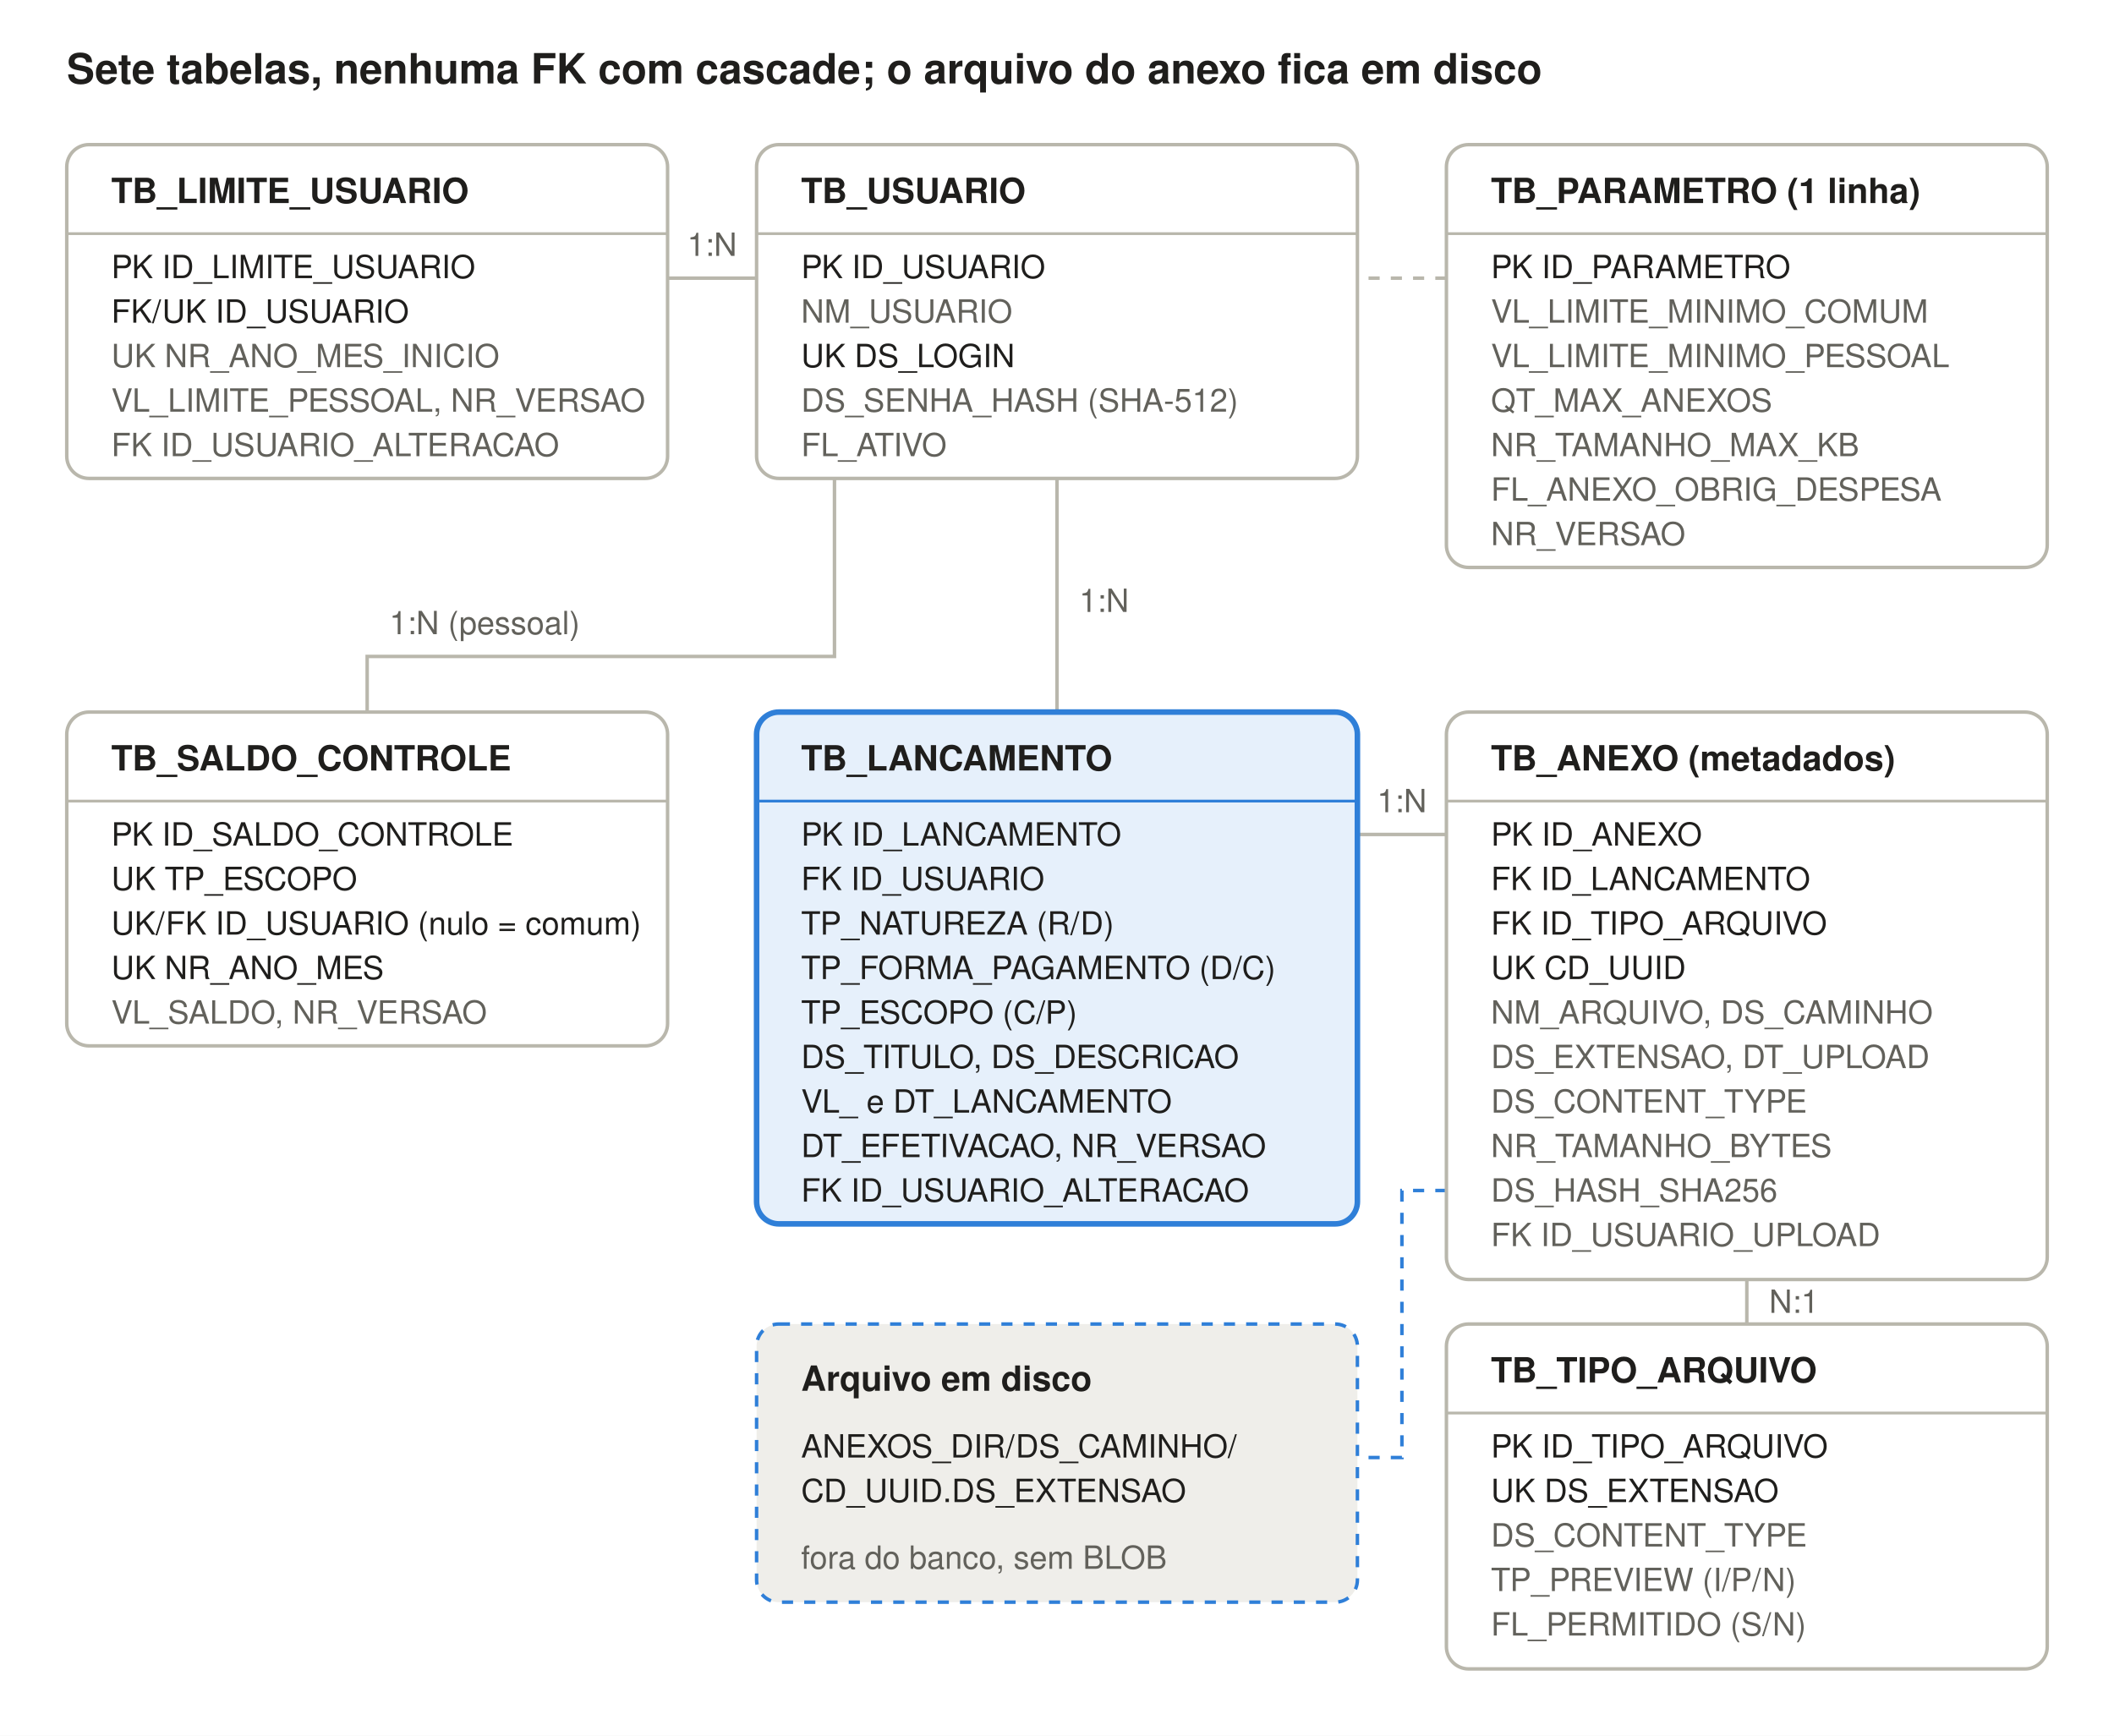
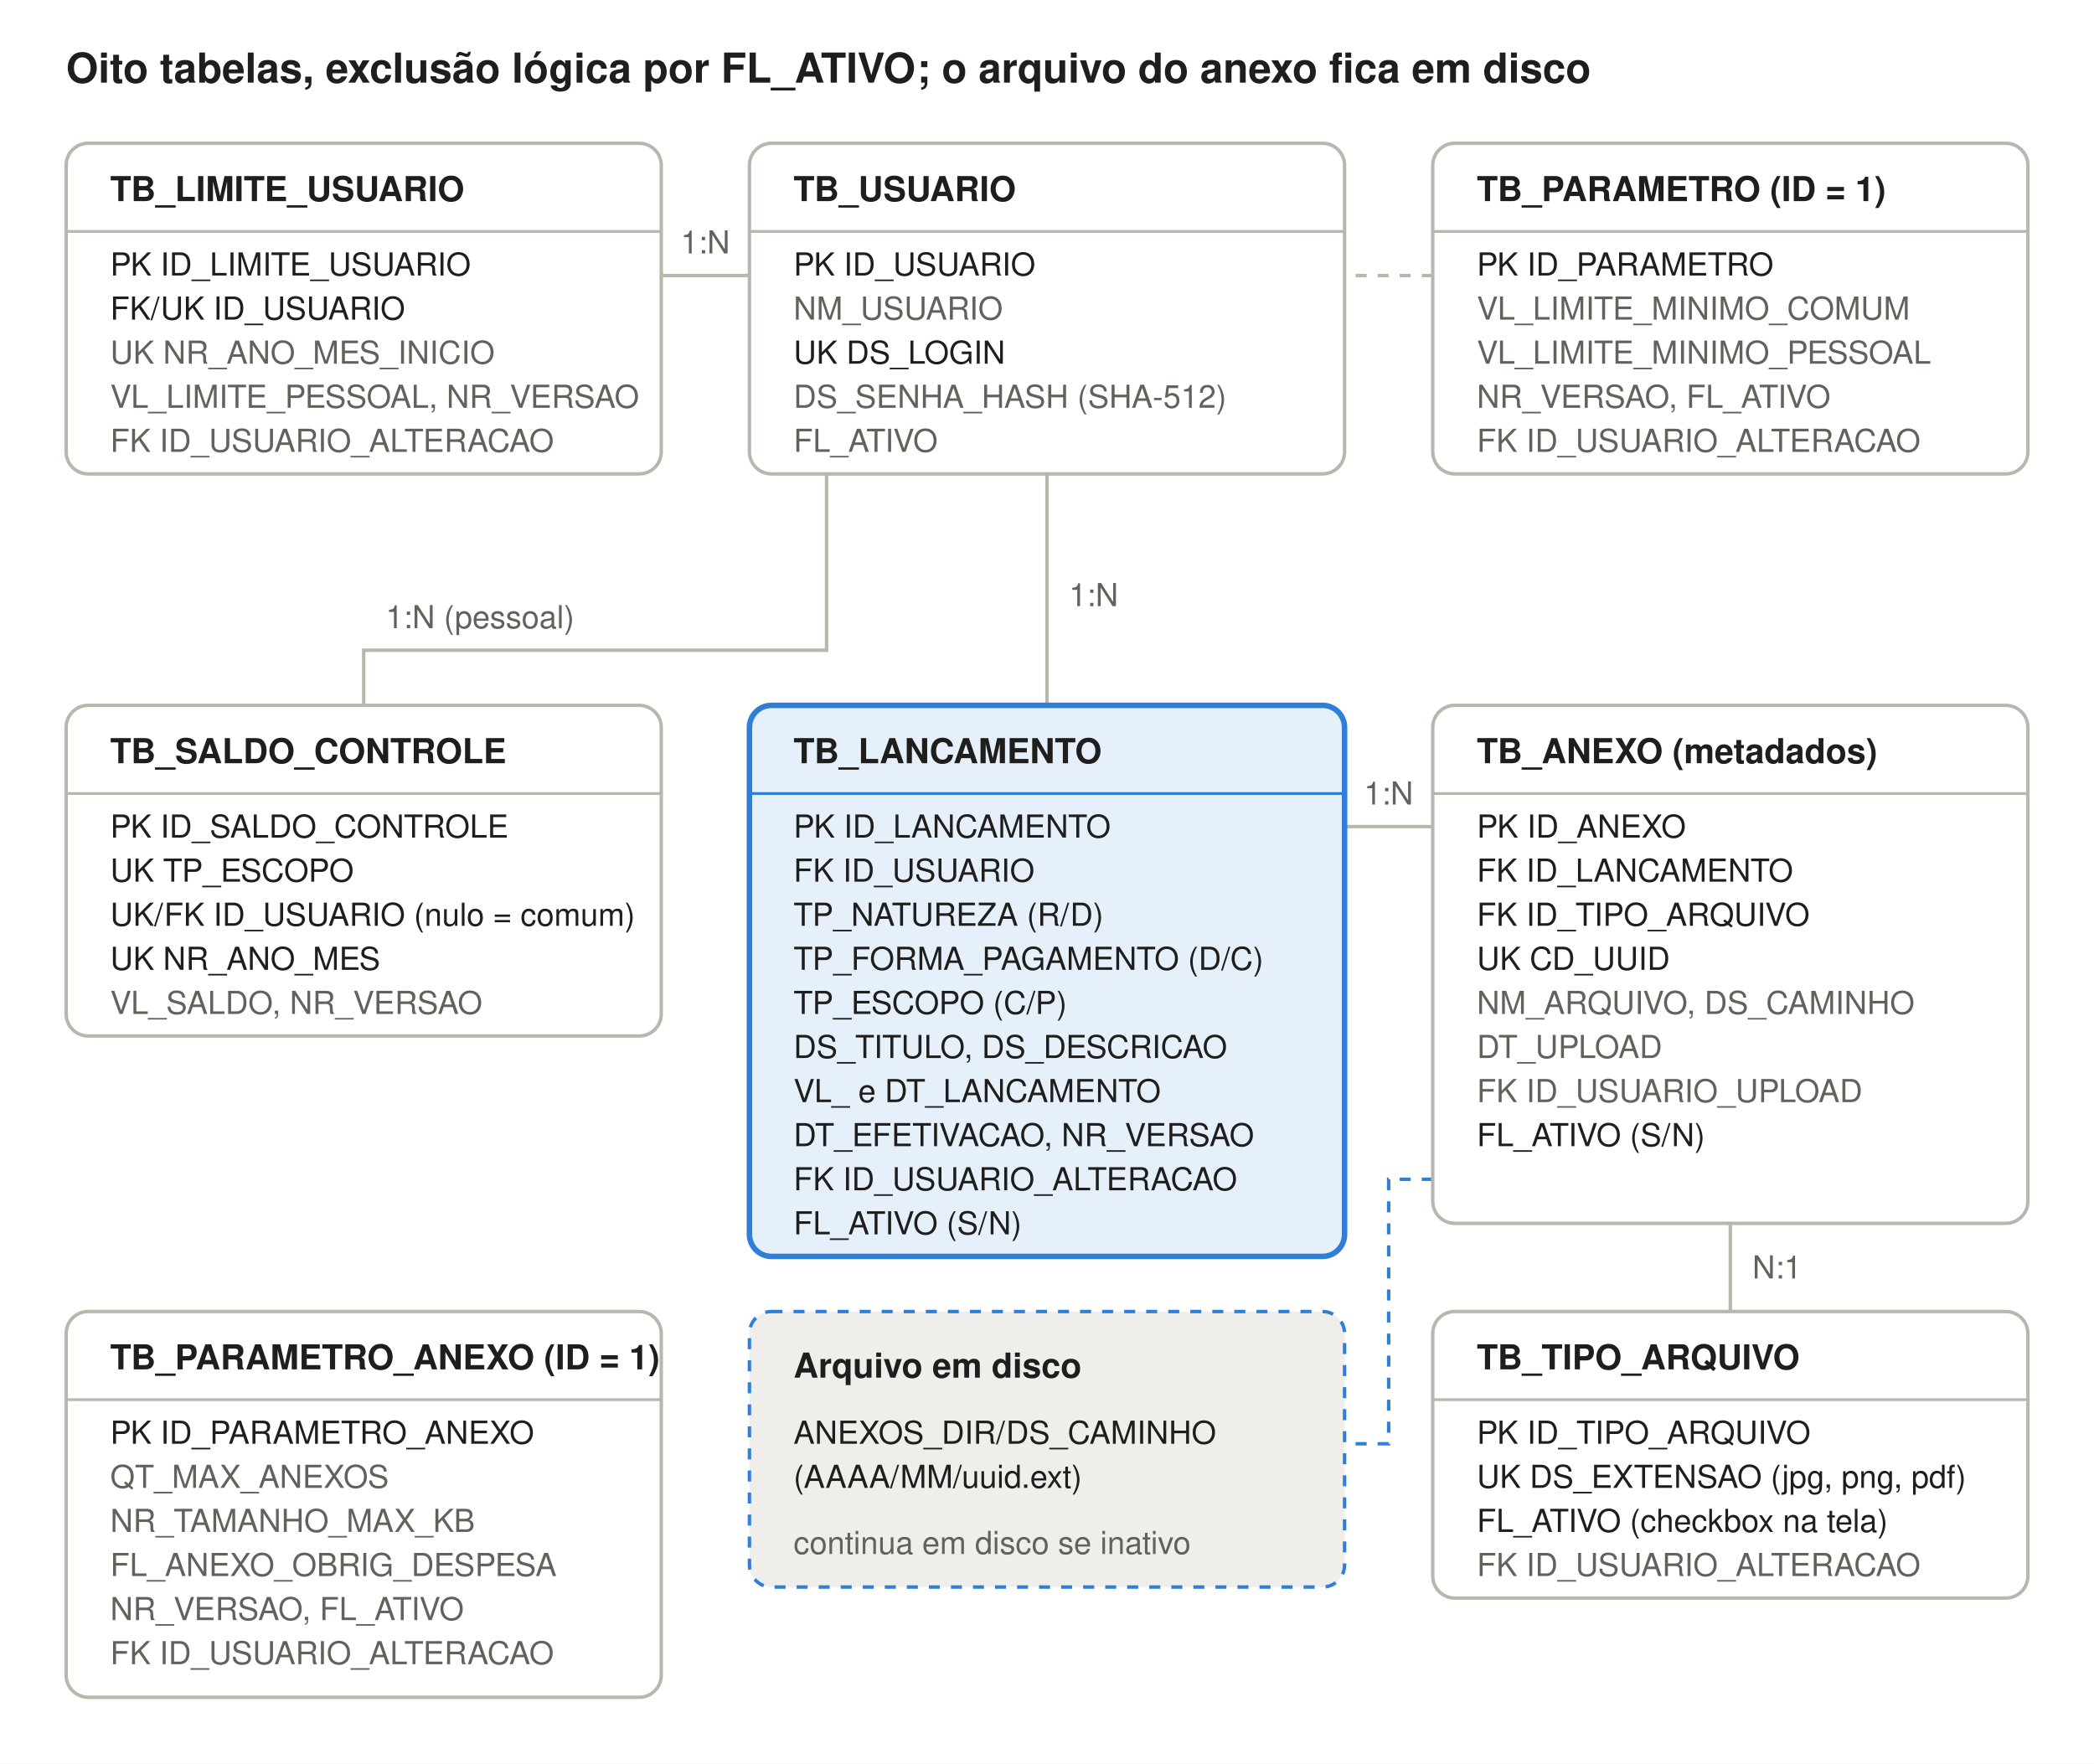
- <svg xmlns="http://www.w3.org/2000/svg" width="760" height="624" font-family="Segoe UI, Helvetica, Arial, sans-serif" viewBox="0 0 760 624" role="img" aria-label="Sete tabelas, nenhuma FK com cascade; o arquivo do anexo fica em disco" font-size="11.5">
+ <svg xmlns="http://www.w3.org/2000/svg" width="760" height="640" font-family="Segoe UI, Helvetica, Arial, sans-serif" viewBox="0 0 760 640" role="img" aria-label="Oito tabelas, exclusão lógica por FL_ATIVO; o arquivo do anexo fica em disco" font-size="11.5">
  <rect width="100%" height="100%" fill="#FFFFFF" />
-   <text data-claude-text-id="title" x="24" y="30" font-size="15" font-weight="600" fill="#1F1E1C">Sete tabelas, nenhuma FK com cascade; o arquivo do anexo fica em disco</text>
+   <text data-claude-text-id="title" x="24" y="30" font-size="15" font-weight="600" fill="#1F1E1C">Oito tabelas, exclusão lógica por FL_ATIVO; o arquivo do anexo fica em disco</text>
  <g data-claude-anchor="relacionamentos" fill="none" stroke="#B9B7AC" stroke-width="1.25">
    <path d="M272 100H240" />
    <path d="M380 172V256" />
    <path d="M488 300H520" />
    <path d="M300 172V236H132V256" />
    <path d="M520 100H488" stroke-dasharray="4 4" />
-     <path d="M628 460V476" />
+     <path d="M628 444V476" />
  </g>
  <g data-claude-anchor="ligacao-disco" fill="none" stroke="#2F7FD8" stroke-width="1.25" stroke-dasharray="4 4">
    <path d="M520 428H504V524H488" />
  </g>
  <text data-claude-text-id="r-limite" x="256" y="92" text-anchor="middle" fill="#62615B">1:N</text>
  <text data-claude-text-id="r-lanc" x="388" y="220" fill="#62615B">1:N</text>
  <text data-claude-text-id="r-anexo" x="504" y="292" text-anchor="middle" fill="#62615B">1:N</text>
  <text data-claude-text-id="r-saldo" x="140" y="228" fill="#62615B">1:N (pessoal)</text>
-   <text data-claude-text-id="r-tipo" x="636" y="472" fill="#62615B">N:1</text>
+   <text data-claude-text-id="r-tipo" x="636" y="464" fill="#62615B">N:1</text>
  <g data-claude-anchor="tb-limite-usuario">
    <g>
      <rect x="24" y="52" width="216" height="120" rx="8" fill="none" fill-opacity="1" stroke="#B9B7AC" stroke-width="1.25" />
      <line x1="24" x2="240" y1="84" y2="84" stroke="#B9B7AC" stroke-width="1" />
    </g>
    <text data-claude-text-id="lim-nome" x="40" y="73" font-size="12.5" font-weight="600" fill="#1F1E1C">TB_LIMITE_USUARIO</text>
    <text data-claude-text-id="lim-1" x="40" y="100" fill="#1F1E1C">PK ID_LIMITE_USUARIO</text>
    <text data-claude-text-id="lim-2" x="40" y="116" fill="#1F1E1C">FK/UK ID_USUARIO</text>
    <text data-claude-text-id="lim-3" x="40" y="132" fill="#62615B">UK NR_ANO_MES_INICIO</text>
    <text data-claude-text-id="lim-4" x="40" y="148" fill="#62615B">VL_LIMITE_PESSOAL, NR_VERSAO</text>
    <text data-claude-text-id="lim-5" x="40" y="164" fill="#62615B">FK ID_USUARIO_ALTERACAO</text>
  </g>
  <g data-claude-anchor="tb-usuario">
    <g>
      <rect x="272" y="52" width="216" height="120" rx="8" fill="none" fill-opacity="1" stroke="#B9B7AC" stroke-width="1.25" />
      <line x1="272" x2="488" y1="84" y2="84" stroke="#B9B7AC" stroke-width="1" />
    </g>
    <text data-claude-text-id="usu-nome" x="288" y="73" font-size="12.5" font-weight="600" fill="#1F1E1C">TB_USUARIO</text>
    <text data-claude-text-id="usu-1" x="288" y="100" fill="#1F1E1C">PK ID_USUARIO</text>
    <text data-claude-text-id="usu-2" x="288" y="116" fill="#62615B">NM_USUARIO</text>
    <text data-claude-text-id="usu-3" x="288" y="132" fill="#1F1E1C">UK DS_LOGIN</text>
    <text data-claude-text-id="usu-4" x="288" y="148" fill="#62615B">DS_SENHA_HASH (SHA-512)</text>
    <text data-claude-text-id="usu-5" x="288" y="164" fill="#62615B">FL_ATIVO</text>
  </g>
  <g data-claude-anchor="tb-parametro">
    <g>
-       <rect x="520" y="52" width="216" height="152" rx="8" fill="none" fill-opacity="1" stroke="#B9B7AC" stroke-width="1.25" />
+       <rect x="520" y="52" width="216" height="120" rx="8" fill="none" fill-opacity="1" stroke="#B9B7AC" stroke-width="1.25" />
      <line x1="520" x2="736" y1="84" y2="84" stroke="#B9B7AC" stroke-width="1" />
    </g>
-     <text data-claude-text-id="par-nome" x="536" y="73" font-size="12.5" font-weight="600" fill="#1F1E1C">TB_PARAMETRO (1 linha)</text>
+     <text data-claude-text-id="par-nome" x="536" y="73" font-size="12.5" font-weight="600" fill="#1F1E1C">TB_PARAMETRO (ID = 1)</text>
    <text data-claude-text-id="par-1" x="536" y="100" fill="#1F1E1C">PK ID_PARAMETRO</text>
    <text data-claude-text-id="par-2" x="536" y="116" fill="#62615B">VL_LIMITE_MINIMO_COMUM</text>
    <text data-claude-text-id="par-3" x="536" y="132" fill="#62615B">VL_LIMITE_MINIMO_PESSOAL</text>
-     <text data-claude-text-id="par-4" x="536" y="148" fill="#62615B">QT_MAX_ANEXOS</text>
-     <text data-claude-text-id="par-5" x="536" y="164" fill="#62615B">NR_TAMANHO_MAX_KB</text>
-     <text data-claude-text-id="par-7" x="536" y="180" fill="#62615B">FL_ANEXO_OBRIG_DESPESA</text>
-     <text data-claude-text-id="par-8" x="536" y="196" fill="#62615B">NR_VERSAO</text>
+     <text data-claude-text-id="par-8" x="536" y="148" fill="#62615B">NR_VERSAO, FL_ATIVO</text>
+     <text data-claude-text-id="par-9" x="536" y="164" fill="#62615B">FK ID_USUARIO_ALTERACAO</text>
  </g>
  <g data-claude-anchor="tb-saldo-controle">
    <g>
      <rect x="24" y="256" width="216" height="120" rx="8" fill="none" fill-opacity="1" stroke="#B9B7AC" stroke-width="1.25" />
      <line x1="24" x2="240" y1="288" y2="288" stroke="#B9B7AC" stroke-width="1" />
    </g>
    <text data-claude-text-id="sal-nome" x="40" y="277" font-size="12.5" font-weight="600" fill="#1F1E1C">TB_SALDO_CONTROLE</text>
    <text data-claude-text-id="sal-1" x="40" y="304" fill="#1F1E1C">PK ID_SALDO_CONTROLE</text>
    <text data-claude-text-id="sal-2" x="40" y="320" fill="#1F1E1C">UK TP_ESCOPO</text>
    <text data-claude-text-id="sal-3" x="40" y="336" fill="#1F1E1C">UK/FK ID_USUARIO (nulo = comum)</text>
    <text data-claude-text-id="sal-4" x="40" y="352" fill="#1F1E1C">UK NR_ANO_MES</text>
    <text data-claude-text-id="sal-5" x="40" y="368" fill="#62615B">VL_SALDO, NR_VERSAO</text>
  </g>
  <g data-claude-anchor="tb-lancamento">
    <g>
-       <rect x="272" y="256" width="216" height="184" rx="8" fill="#2F7FD8" fill-opacity="0.12" stroke="#2F7FD8" stroke-width="2" />
+       <rect x="272" y="256" width="216" height="200" rx="8" fill="#2F7FD8" fill-opacity="0.12" stroke="#2F7FD8" stroke-width="2" />
      <line x1="272" x2="488" y1="288" y2="288" stroke="#2F7FD8" stroke-width="1" />
    </g>
    <text data-claude-text-id="lan-nome" x="288" y="277" font-size="12.5" font-weight="600" fill="#1F1E1C">TB_LANCAMENTO</text>
    <text data-claude-text-id="lan-1" x="288" y="304" fill="#1F1E1C">PK ID_LANCAMENTO</text>
    <text data-claude-text-id="lan-2" x="288" y="320" fill="#1F1E1C">FK ID_USUARIO</text>
    <text data-claude-text-id="lan-3" x="288" y="336" fill="#1F1E1C">TP_NATUREZA (R/D)</text>
    <text data-claude-text-id="lan-4" x="288" y="352" fill="#1F1E1C">TP_FORMA_PAGAMENTO (D/C)</text>
    <text data-claude-text-id="lan-5" x="288" y="368" fill="#1F1E1C">TP_ESCOPO (C/P)</text>
    <text data-claude-text-id="lan-6" x="288" y="384" fill="#1F1E1C">DS_TITULO, DS_DESCRICAO</text>
    <text data-claude-text-id="lan-7" x="288" y="400" fill="#1F1E1C">VL_ e DT_LANCAMENTO</text>
    <text data-claude-text-id="lan-8" x="288" y="416" fill="#1F1E1C">DT_EFETIVACAO, NR_VERSAO</text>
    <text data-claude-text-id="lan-9" x="288" y="432" fill="#1F1E1C">FK ID_USUARIO_ALTERACAO</text>
+     <text data-claude-text-id="lan-10" x="288" y="448" fill="#1F1E1C">FL_ATIVO (S/N)</text>
  </g>
  <g data-claude-anchor="tb-anexo">
    <g>
-       <rect x="520" y="256" width="216" height="204" rx="8" fill="none" fill-opacity="1" stroke="#B9B7AC" stroke-width="1.25" />
+       <rect x="520" y="256" width="216" height="188" rx="8" fill="none" fill-opacity="1" stroke="#B9B7AC" stroke-width="1.25" />
      <line x1="520" x2="736" y1="288" y2="288" stroke="#B9B7AC" stroke-width="1" />
    </g>
    <text data-claude-text-id="anx-nome" x="536" y="277" font-size="12.5" font-weight="600" fill="#1F1E1C">TB_ANEXO (metadados)</text>
    <text data-claude-text-id="anx-1" x="536" y="304" fill="#1F1E1C">PK ID_ANEXO</text>
    <text data-claude-text-id="anx-2" x="536" y="320" fill="#1F1E1C">FK ID_LANCAMENTO</text>
    <text data-claude-text-id="anx-7" x="536" y="336" fill="#1F1E1C">FK ID_TIPO_ARQUIVO</text>
    <text data-claude-text-id="anx-8" x="536" y="352" fill="#1F1E1C">UK CD_UUID</text>
    <text data-claude-text-id="anx-3" x="536" y="368" fill="#62615B">NM_ARQUIVO, DS_CAMINHO</text>
-     <text data-claude-text-id="anx-9" x="536" y="384" fill="#62615B">DS_EXTENSAO, DT_UPLOAD</text>
-     <text data-claude-text-id="anx-4" x="536" y="400" fill="#62615B">DS_CONTENT_TYPE</text>
-     <text data-claude-text-id="anx-5" x="536" y="416" fill="#62615B">NR_TAMANHO_BYTES</text>
-     <text data-claude-text-id="anx-10" x="536" y="432" fill="#62615B">DS_HASH_SHA256</text>
-     <text data-claude-text-id="anx-6" x="536" y="448" fill="#62615B">FK ID_USUARIO_UPLOAD</text>
+     <text data-claude-text-id="anx-9" x="536" y="384" fill="#62615B">DT_UPLOAD</text>
+     <text data-claude-text-id="anx-6" x="536" y="400" fill="#62615B">FK ID_USUARIO_UPLOAD</text>
+     <text data-claude-text-id="anx-11" x="536" y="416" fill="#1F1E1C">FL_ATIVO (S/N)</text>
  </g>
  <g data-claude-anchor="tb-tipo-arquivo">
    <g>
-       <rect x="520" y="476" width="216" height="124" rx="8" fill="none" fill-opacity="1" stroke="#B9B7AC" stroke-width="1.25" />
+       <rect x="520" y="476" width="216" height="104" rx="8" fill="none" fill-opacity="1" stroke="#B9B7AC" stroke-width="1.25" />
      <line x1="520" x2="736" y1="508" y2="508" stroke="#B9B7AC" stroke-width="1" />
    </g>
    <text data-claude-text-id="tip-nome" x="536" y="497" font-size="12.5" font-weight="600" fill="#1F1E1C">TB_TIPO_ARQUIVO</text>
    <text data-claude-text-id="tip-1" x="536" y="524" fill="#1F1E1C">PK ID_TIPO_ARQUIVO</text>
-     <text data-claude-text-id="tip-2" x="536" y="540" fill="#1F1E1C">UK DS_EXTENSAO</text>
-     <text data-claude-text-id="tip-3" x="536" y="556" fill="#62615B">DS_CONTENT_TYPE</text>
-     <text data-claude-text-id="tip-4" x="536" y="572" fill="#62615B">TP_PREVIEW (I/P/N)</text>
-     <text data-claude-text-id="tip-5" x="536" y="588" fill="#62615B">FL_PERMITIDO (S/N)</text>
+     <text data-claude-text-id="tip-2" x="536" y="540" fill="#1F1E1C">UK DS_EXTENSAO (jpg, png, pdf)</text>
+     <text data-claude-text-id="tip-5" x="536" y="556" fill="#1F1E1C">FL_ATIVO (checkbox na tela)</text>
+     <text data-claude-text-id="tip-6" x="536" y="572" fill="#62615B">FK ID_USUARIO_ALTERACAO</text>
  </g>
  <g data-claude-anchor="disco">
    <rect x="272" y="476" width="216" height="100" rx="8" fill="#EFEEEA" stroke="#2F7FD8" stroke-width="1.25" stroke-dasharray="4 4" />
    <text data-claude-text-id="dis-nome" x="288" y="500" font-size="12.5" font-weight="600" fill="#1F1E1C">Arquivo em disco</text>
-     <text data-claude-text-id="dis-1" x="288" y="524" fill="#1F1E1C">ANEXOS_DIR/DS_CAMINHO/</text>
-     <text data-claude-text-id="dis-2" x="288" y="540" fill="#1F1E1C">CD_UUID.DS_EXTENSAO</text>
-     <text data-claude-text-id="dis-3" x="288" y="564" fill="#62615B">fora do banco, sem BLOB</text>
+     <text data-claude-text-id="dis-1" x="288" y="524" fill="#1F1E1C">ANEXOS_DIR/DS_CAMINHO</text>
+     <text data-claude-text-id="dis-2" x="288" y="540" fill="#1F1E1C">(AAAA/MM/uuid.ext)</text>
+     <text data-claude-text-id="dis-3" x="288" y="564" fill="#62615B">continua em disco se inativo</text>
+   </g>
+   <g data-claude-anchor="tb-parametro-anexo">
+     <g>
+       <rect x="24" y="476" width="216" height="140" rx="8" fill="none" fill-opacity="1" stroke="#B9B7AC" stroke-width="1.25" />
+       <line x1="24" x2="240" y1="508" y2="508" stroke="#B9B7AC" stroke-width="1" />
+     </g>
+     <text data-claude-text-id="pan-nome" x="40" y="497" font-size="12.5" font-weight="600" fill="#1F1E1C">TB_PARAMETRO_ANEXO (ID = 1)</text>
+     <text data-claude-text-id="pan-1" x="40" y="524" fill="#1F1E1C">PK ID_PARAMETRO_ANEXO</text>
+     <text data-claude-text-id="pan-2" x="40" y="540" fill="#62615B">QT_MAX_ANEXOS</text>
+     <text data-claude-text-id="pan-3" x="40" y="556" fill="#62615B">NR_TAMANHO_MAX_KB</text>
+     <text data-claude-text-id="pan-4" x="40" y="572" fill="#62615B">FL_ANEXO_OBRIG_DESPESA</text>
+     <text data-claude-text-id="pan-5" x="40" y="588" fill="#62615B">NR_VERSAO, FL_ATIVO</text>
+     <text data-claude-text-id="pan-6" x="40" y="604" fill="#62615B">FK ID_USUARIO_ALTERACAO</text>
  </g>
</svg>
